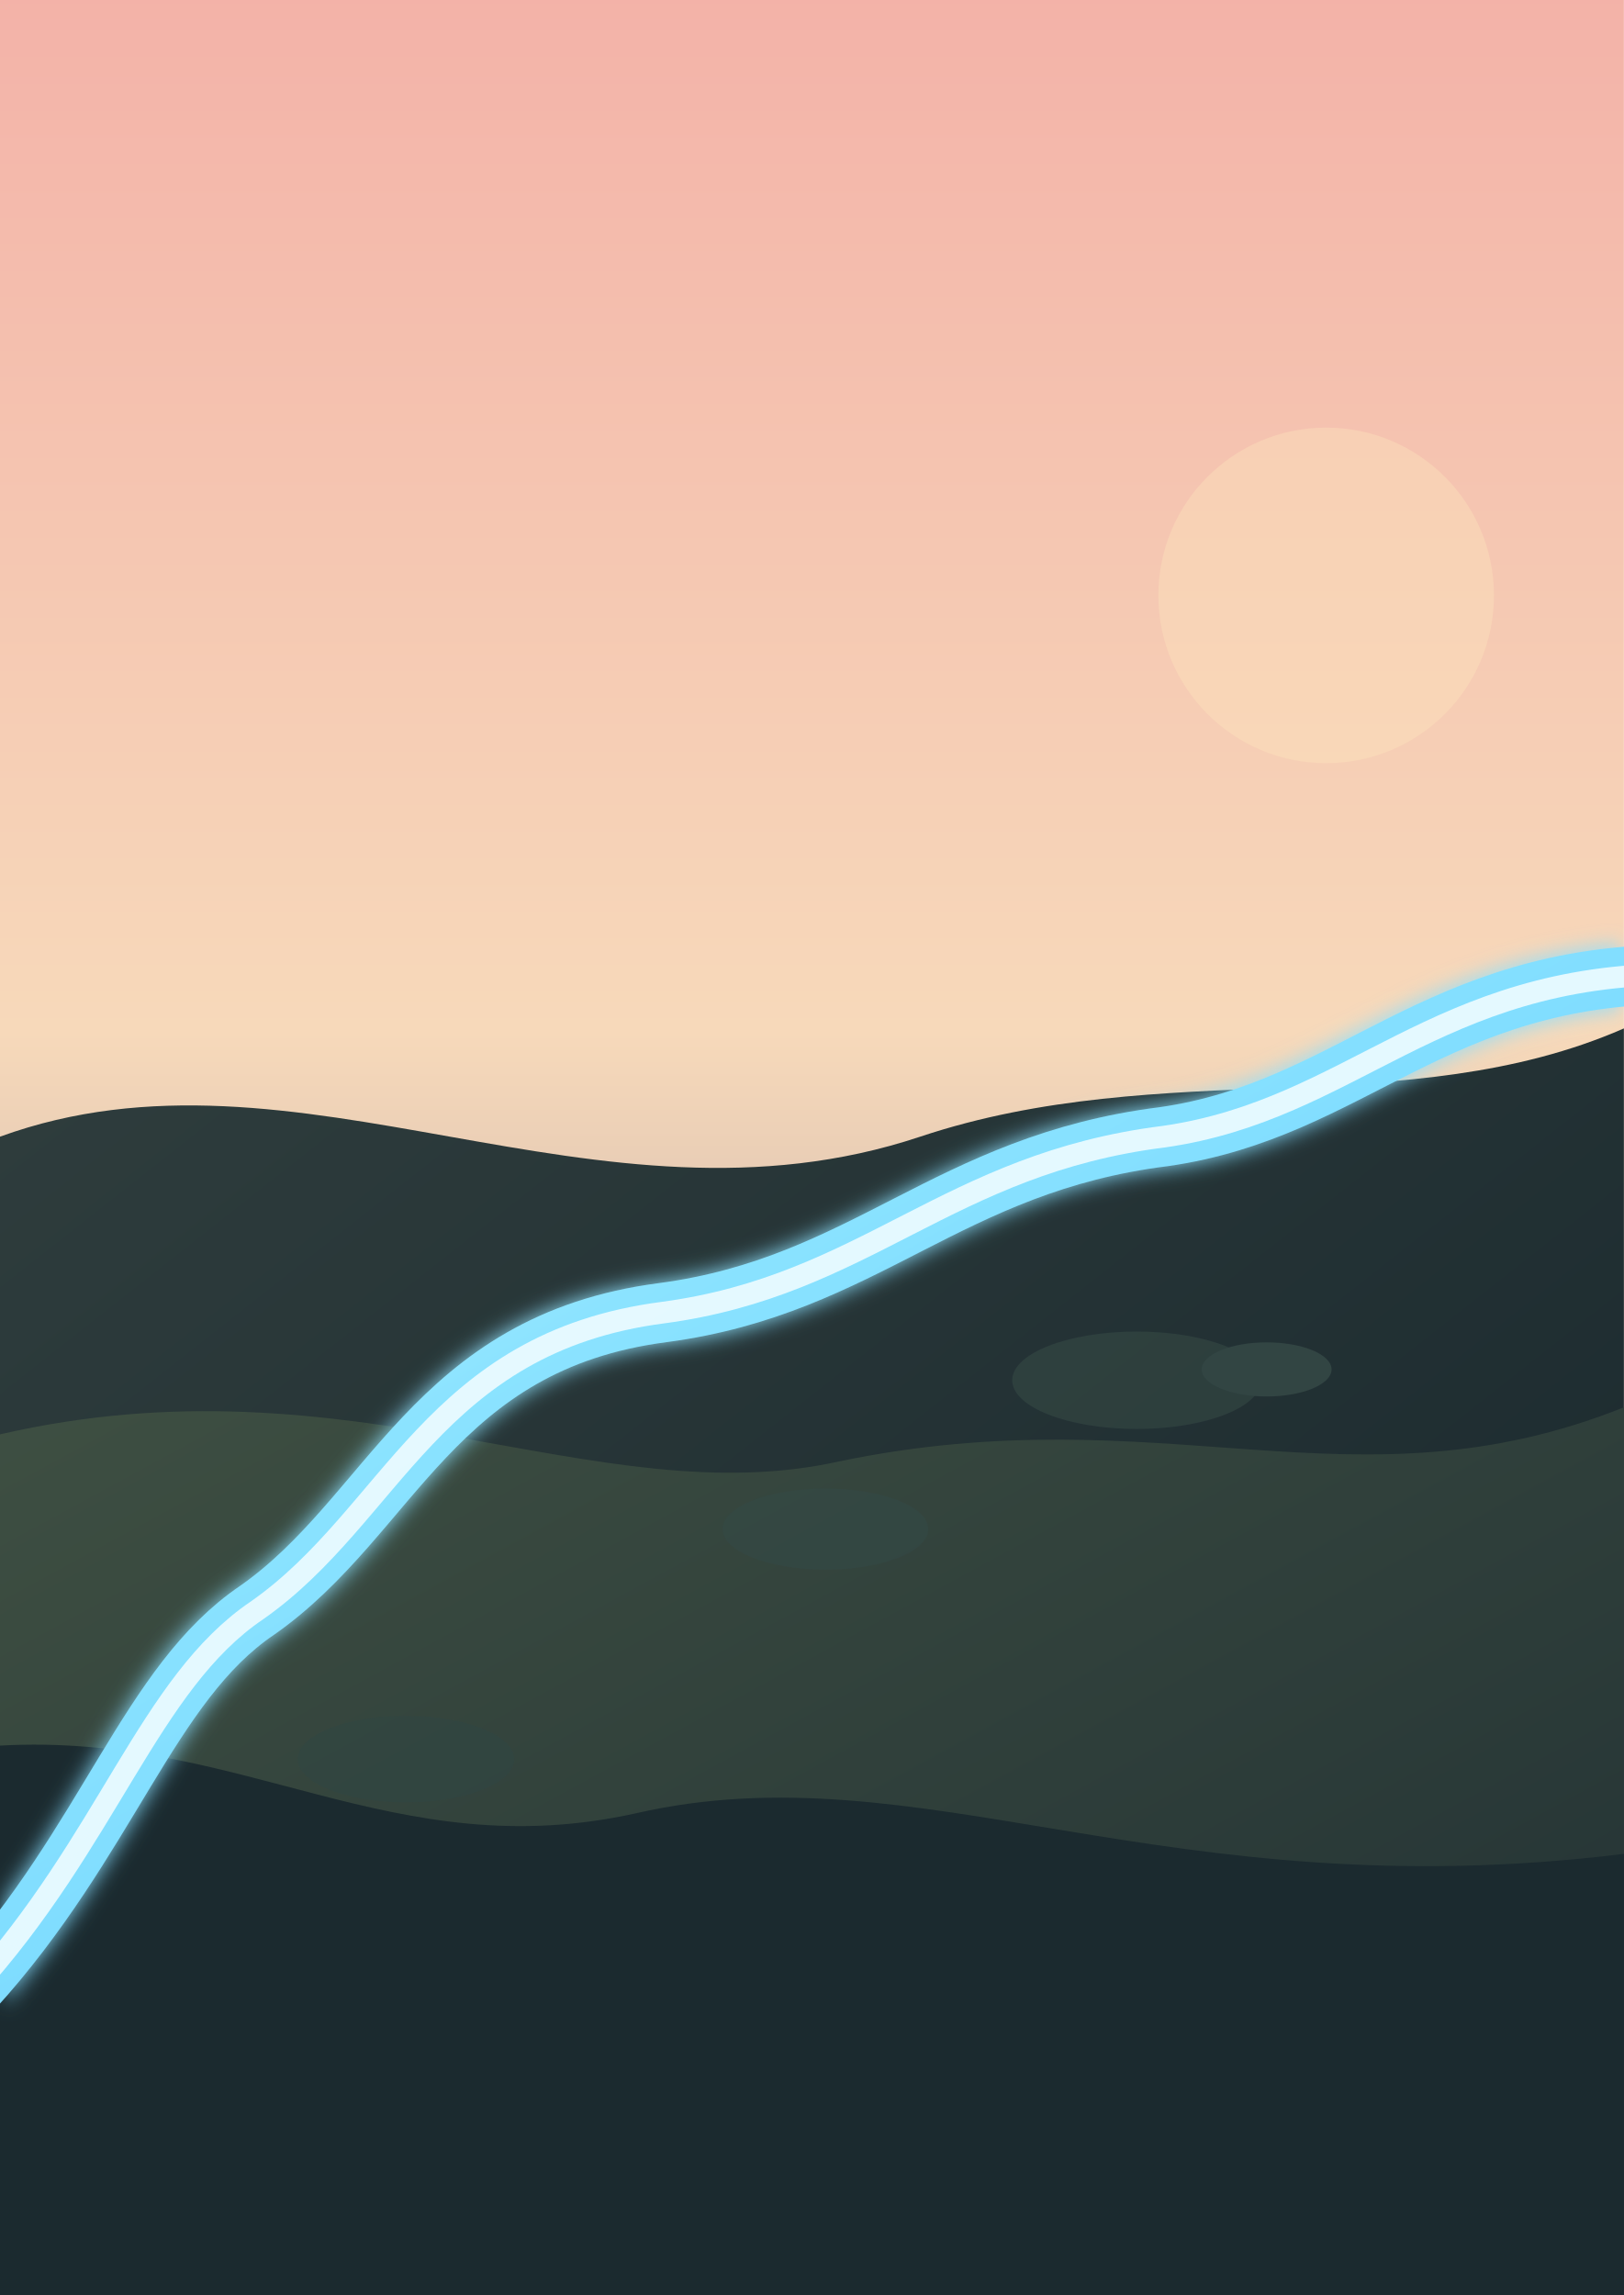
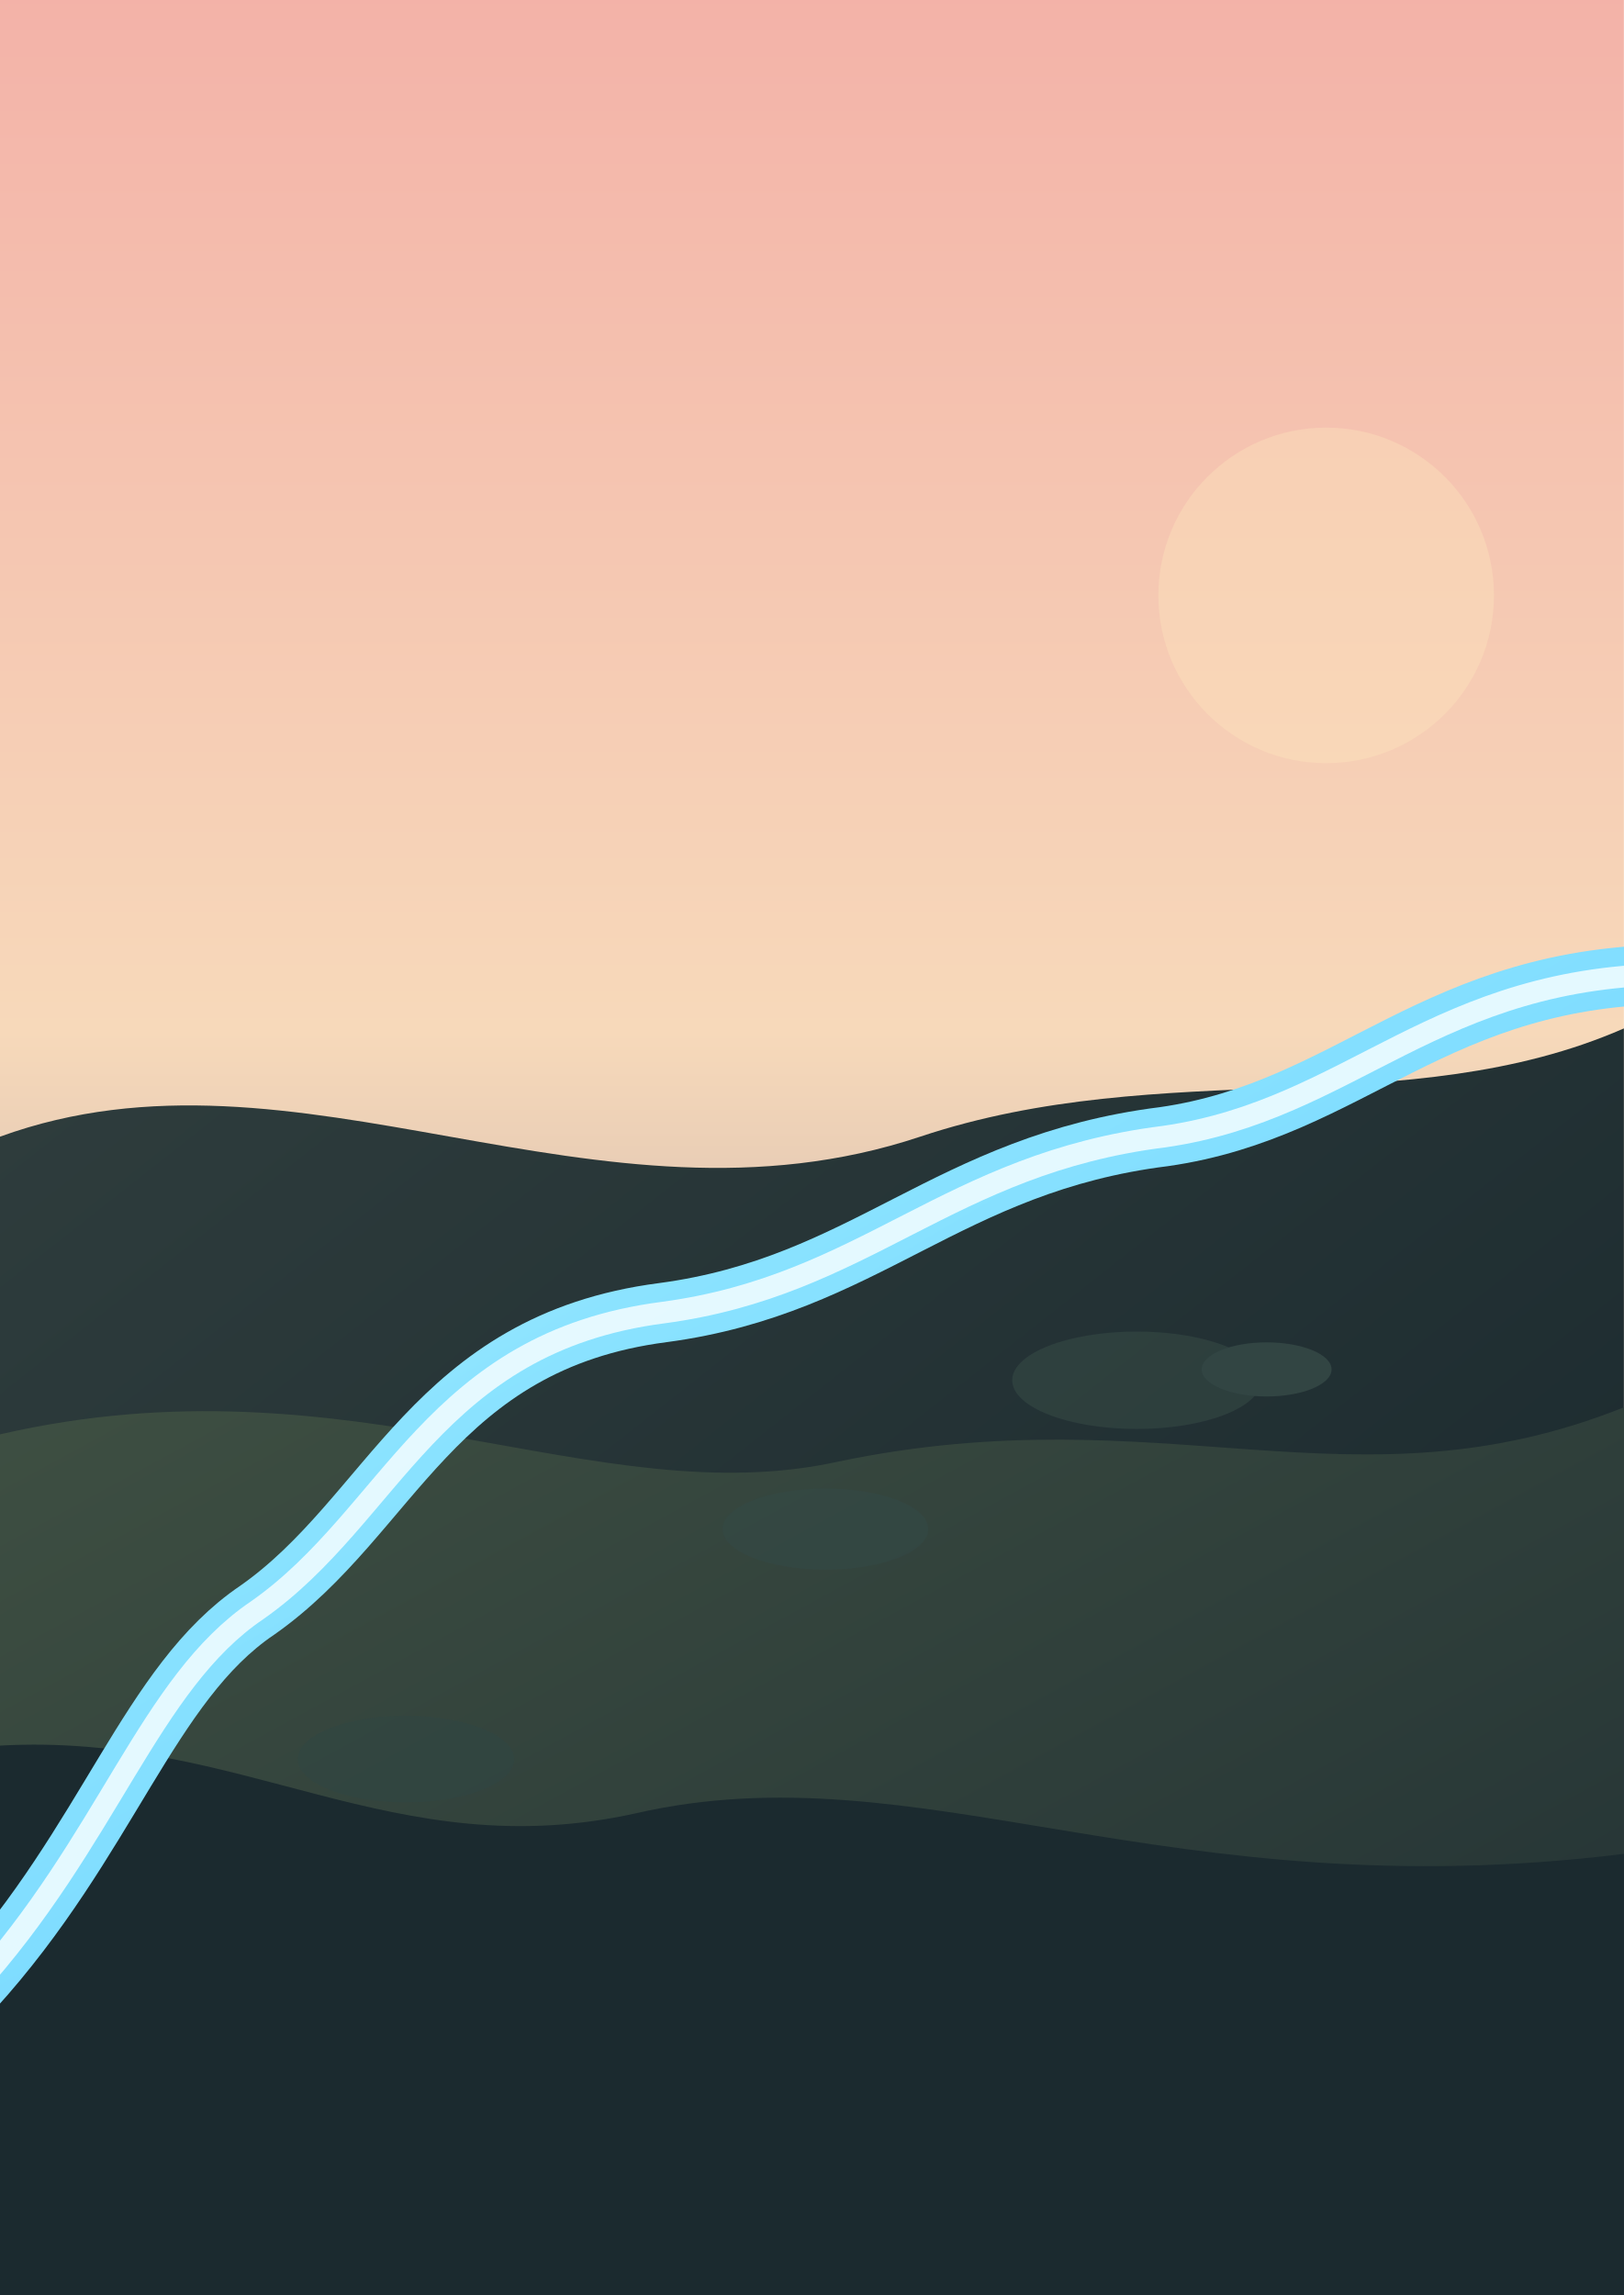
<svg xmlns="http://www.w3.org/2000/svg" viewBox="0 0 600 848" role="img" aria-label="Futuristic landscape with luminous river">
  <defs>
    <linearGradient id="sky" x1="0" y1="0" x2="0" y2="1">
      <stop offset="0" stop-color="#f3b2a8" />
      <stop offset="0.45" stop-color="#f7d9ba" />
      <stop offset="1" stop-color="#766f8f" />
    </linearGradient>
    <linearGradient id="terrain1" x1="0" y1="0" x2="1" y2="1">
      <stop offset="0" stop-color="#2f3d3d" />
      <stop offset="1" stop-color="#16252b" />
    </linearGradient>
    <linearGradient id="terrain2" x1="0" y1="0" x2="1" y2="1">
      <stop offset="0" stop-color="#3e4f42" />
      <stop offset="1" stop-color="#202f33" />
    </linearGradient>
    <linearGradient id="river" x1="0" y1="0" x2="1" y2="1">
      <stop offset="0" stop-color="#e9f9ff" />
      <stop offset="0.35" stop-color="#8be3ff" />
      <stop offset="1" stop-color="#5ac8ff" />
    </linearGradient>
-     <filter id="glow" x="-30%" y="-30%" width="160%" height="160%">
-       <feGaussianBlur stdDeviation="4" result="b" />
-       <feMerge>
-         <feMergeNode in="b" />
-         <feMergeNode in="SourceGraphic" />
-       </feMerge>
-     </filter>
  </defs>
  <rect width="600" height="848" fill="url(#sky)" />
  <circle cx="490" cy="220" r="62" fill="#ffe7bc" opacity="0.35" />
  <path d="M0 420 C 110 380, 220 460, 340 420 C 430 390, 520 415, 600 380 L 600 848 L 0 848 Z" fill="url(#terrain1)" />
  <path d="M0 530 C 130 500, 220 560, 310 540 C 430 515, 500 560, 600 520 L 600 848 L 0 848 Z" fill="url(#terrain2)" />
  <path d="M0 645 C 90 640, 145 690, 235 670 C 340 646, 430 706, 600 685 L 600 848 L 0 848 Z" fill="#1b2a2f" />
-   <g filter="url(#glow)" fill="none" stroke-linecap="round">
+   <g fill="none" stroke-linecap="round">
    <path d="M620 360 C 530 360, 500 410, 430 420 C 350 430, 320 475, 245 485 C 160 496, 145 560, 95 595 C 55 622, 40 680, -10 735" stroke="url(#river)" stroke-width="22" />
    <path d="M620 360 C 530 360, 500 410, 430 420 C 350 430, 320 475, 245 485 C 160 496, 145 560, 95 595 C 55 622, 40 680, -10 735" stroke="#eefcff" stroke-width="8" opacity="0.9" />
  </g>
  <g opacity="0.55">
    <ellipse cx="420" cy="510" rx="46" ry="18" fill="#364a46" />
    <ellipse cx="468" cy="506" rx="24" ry="10" fill="#3f5550" />
    <ellipse cx="305" cy="565" rx="38" ry="15" fill="#334846" />
    <ellipse cx="150" cy="650" rx="40" ry="16" fill="#2f4542" />
  </g>
</svg>
